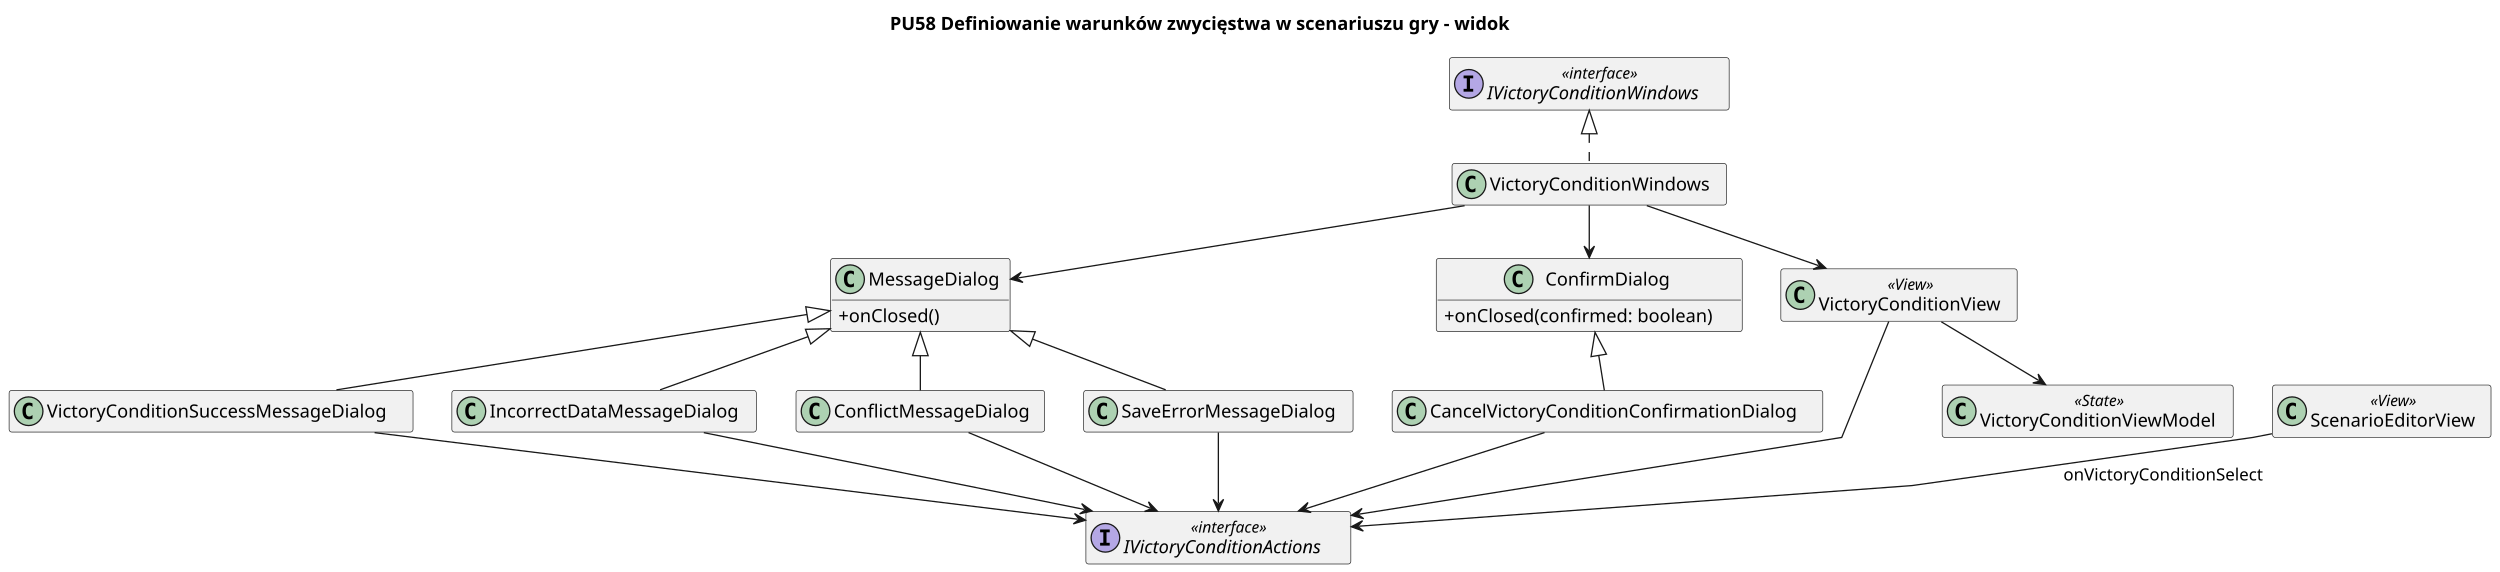
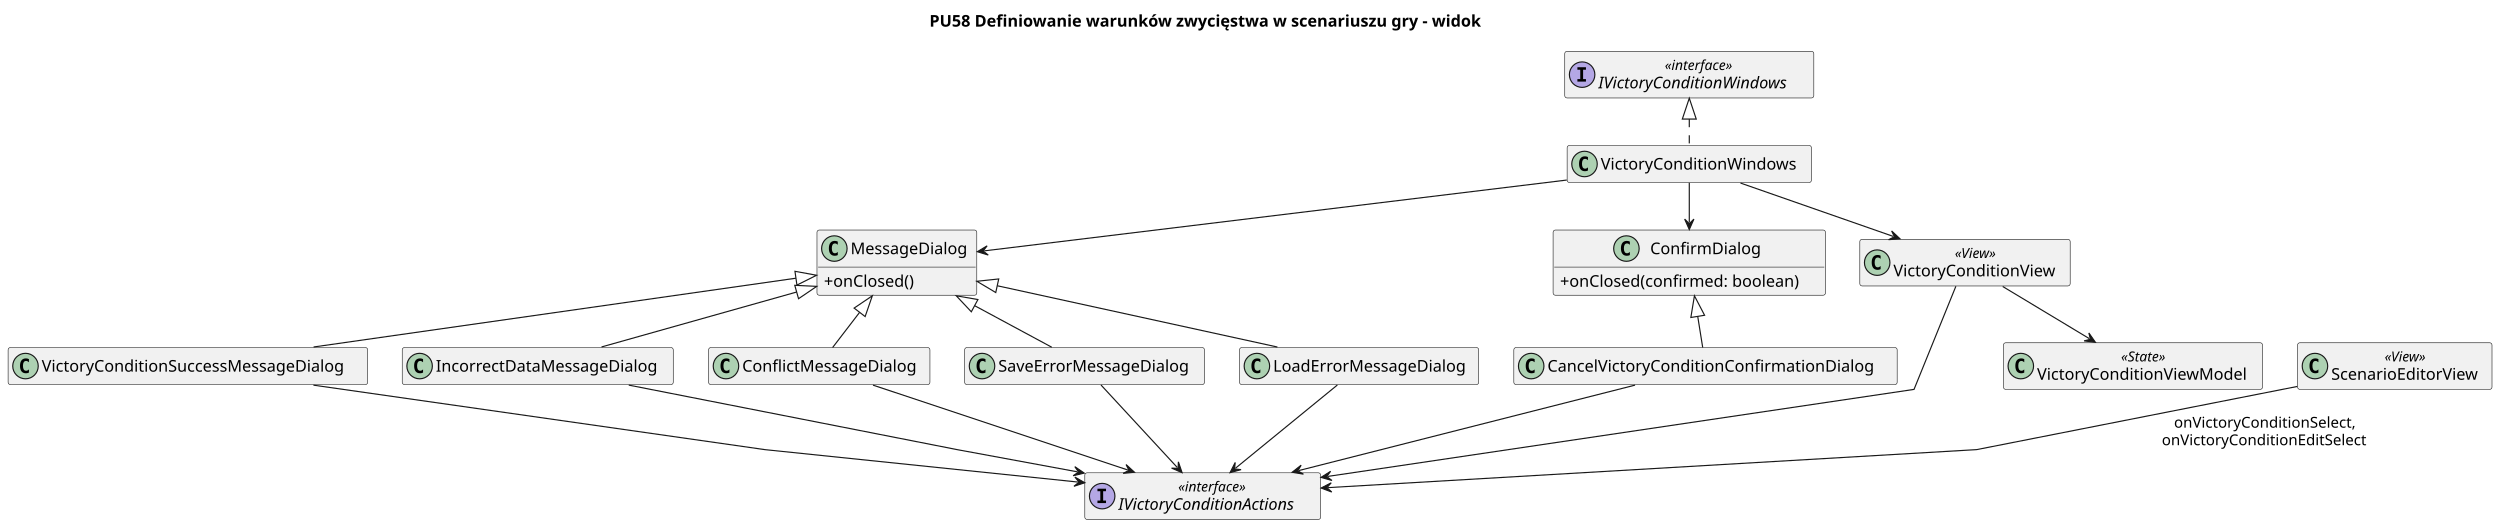
- <svg xmlns="http://www.w3.org/2000/svg" contentStyleType="text/css" data-diagram-type="CLASS" height="439px" preserveAspectRatio="none" style="width:1921px;height:439px;background:#FFFFFF;" version="1.1" viewBox="0 0 1921 439" width="1921px" zoomAndPan="magnify">
+ <svg xmlns="http://www.w3.org/2000/svg" contentStyleType="text/css" data-diagram-type="CLASS" height="454px" preserveAspectRatio="none" style="width:2158px;height:454px;background:#FFFFFF;" version="1.1" viewBox="0 0 2158 454" width="2158px" zoomAndPan="magnify">
  <defs />
  <g>
    <g class="title" data-source-line="13">
-       <text fill="#000000" font-family="sans-serif" font-size="14" font-weight="bold" lengthAdjust="spacing" textLength="539.561" x="683.766" y="22.995">PU58 Definiowanie warunków zwycięstwa w scenariuszu gry - widok</text>
+       <text fill="#000000" font-family="sans-serif" font-size="14" font-weight="bold" lengthAdjust="spacing" textLength="539.561" x="802.266" y="22.995">PU58 Definiowanie warunków zwycięstwa w scenariuszu gry - widok</text>
    </g>
    <g class="entity" data-qualified-name="VictoryConditionView" data-source-line="15" id="ent0002">
-       <rect fill="#F1F1F1" height="40.266" rx="2" ry="2" style="stroke:#181818;stroke-width:0.5;" width="181.598" x="1368.39" y="206.577" />
-       <ellipse cx="1383.39" cy="226.71" fill="#ADD1B2" rx="11" ry="11" style="stroke:#181818;stroke-width:1;" />
-       <path d="M1386.359,232.35 Q1385.781,232.647 1385.14,232.788 Q1384.499,232.944 1383.796,232.944 Q1381.296,232.944 1379.968,231.303 Q1378.656,229.647 1378.656,226.522 Q1378.656,223.397 1379.968,221.741 Q1381.296,220.085 1383.796,220.085 Q1384.499,220.085 1385.14,220.241 Q1385.796,220.397 1386.359,220.694 L1386.359,223.413 Q1385.734,222.835 1385.14,222.569 Q1384.546,222.288 1383.921,222.288 Q1382.578,222.288 1381.89,223.366 Q1381.203,224.428 1381.203,226.522 Q1381.203,228.616 1381.89,229.694 Q1382.578,230.757 1383.921,230.757 Q1384.546,230.757 1385.14,230.491 Q1385.734,230.21 1386.359,229.632 L1386.359,232.35 Z " fill="#000000" />
-       <text fill="#000000" font-family="sans-serif" font-size="12" font-style="italic" lengthAdjust="spacing" textLength="43.553" x="1450.412" y="222.715">«View»</text>
-       <text fill="#000000" font-family="sans-serif" font-size="14" lengthAdjust="spacing" textLength="149.598" x="1397.39" y="238.541">VictoryConditionView</text>
+       <rect fill="#F1F1F1" height="40.266" rx="2" ry="2" style="stroke:#181818;stroke-width:0.5;" width="181.598" x="1605.39" y="206.577" />
+       <ellipse cx="1620.39" cy="226.71" fill="#ADD1B2" rx="11" ry="11" style="stroke:#181818;stroke-width:1;" />
+       <path d="M1623.359,232.35 Q1622.781,232.647 1622.14,232.788 Q1621.499,232.944 1620.796,232.944 Q1618.296,232.944 1616.968,231.303 Q1615.656,229.647 1615.656,226.522 Q1615.656,223.397 1616.968,221.741 Q1618.296,220.085 1620.796,220.085 Q1621.499,220.085 1622.14,220.241 Q1622.796,220.397 1623.359,220.694 L1623.359,223.413 Q1622.734,222.835 1622.14,222.569 Q1621.546,222.288 1620.921,222.288 Q1619.578,222.288 1618.89,223.366 Q1618.203,224.428 1618.203,226.522 Q1618.203,228.616 1618.89,229.694 Q1619.578,230.757 1620.921,230.757 Q1621.546,230.757 1622.14,230.491 Q1622.734,230.21 1623.359,229.632 L1623.359,232.35 Z " fill="#000000" />
+       <text fill="#000000" font-family="sans-serif" font-size="12" font-style="italic" lengthAdjust="spacing" textLength="43.553" x="1687.412" y="222.715">«View»</text>
+       <text fill="#000000" font-family="sans-serif" font-size="14" lengthAdjust="spacing" textLength="149.598" x="1634.39" y="238.541">VictoryConditionView</text>
    </g>
    <g class="entity" data-qualified-name="ConfirmDialog" data-source-line="17" id="ent0003">
-       <rect fill="#F1F1F1" height="56.297" rx="2" ry="2" style="stroke:#181818;stroke-width:0.5;" width="235.105" x="1103.63" y="198.557" />
-       <ellipse cx="1166.924" cy="214.557" fill="#ADD1B2" rx="11" ry="11" style="stroke:#181818;stroke-width:1;" />
-       <path d="M1169.893,220.197 Q1169.315,220.494 1168.674,220.635 Q1168.033,220.791 1167.33,220.791 Q1164.83,220.791 1163.502,219.151 Q1162.19,217.494 1162.19,214.369 Q1162.19,211.244 1163.502,209.588 Q1164.83,207.932 1167.33,207.932 Q1168.033,207.932 1168.674,208.088 Q1169.33,208.244 1169.893,208.541 L1169.893,211.26 Q1169.268,210.682 1168.674,210.416 Q1168.08,210.135 1167.455,210.135 Q1166.111,210.135 1165.424,211.213 Q1164.736,212.276 1164.736,214.369 Q1164.736,216.463 1165.424,217.541 Q1166.111,218.604 1167.455,218.604 Q1168.08,218.604 1168.674,218.338 Q1169.268,218.057 1169.893,217.479 L1169.893,220.197 Z " fill="#000000" />
-       <text fill="#000000" font-family="sans-serif" font-size="14" lengthAdjust="spacing" textLength="100.017" x="1187.424" y="219.404">ConfirmDialog</text>
-       <line style="stroke:#181818;stroke-width:0.5;" x1="1104.63" x2="1337.735" y1="230.557" y2="230.557" />
-       <text fill="#000000" font-family="sans-serif" font-size="14" lengthAdjust="spacing" textLength="223.105" x="1109.63" y="247.552">+onClosed(confirmed: boolean)</text>
+       <rect fill="#F1F1F1" height="56.297" rx="2" ry="2" style="stroke:#181818;stroke-width:0.5;" width="235.105" x="1340.63" y="198.557" />
+       <ellipse cx="1403.924" cy="214.557" fill="#ADD1B2" rx="11" ry="11" style="stroke:#181818;stroke-width:1;" />
+       <path d="M1406.893,220.197 Q1406.315,220.494 1405.674,220.635 Q1405.033,220.791 1404.33,220.791 Q1401.83,220.791 1400.502,219.151 Q1399.19,217.494 1399.19,214.369 Q1399.19,211.244 1400.502,209.588 Q1401.83,207.932 1404.33,207.932 Q1405.033,207.932 1405.674,208.088 Q1406.33,208.244 1406.893,208.541 L1406.893,211.26 Q1406.268,210.682 1405.674,210.416 Q1405.08,210.135 1404.455,210.135 Q1403.111,210.135 1402.424,211.213 Q1401.736,212.276 1401.736,214.369 Q1401.736,216.463 1402.424,217.541 Q1403.111,218.604 1404.455,218.604 Q1405.08,218.604 1405.674,218.338 Q1406.268,218.057 1406.893,217.479 L1406.893,220.197 Z " fill="#000000" />
+       <text fill="#000000" font-family="sans-serif" font-size="14" lengthAdjust="spacing" textLength="100.017" x="1424.424" y="219.404">ConfirmDialog</text>
+       <line style="stroke:#181818;stroke-width:0.5;" x1="1341.63" x2="1574.735" y1="230.557" y2="230.557" />
+       <text fill="#000000" font-family="sans-serif" font-size="14" lengthAdjust="spacing" textLength="223.105" x="1346.63" y="247.552">+onClosed(confirmed: boolean)</text>
    </g>
    <g class="entity" data-qualified-name="MessageDialog" data-source-line="21" id="ent0004">
-       <rect fill="#F1F1F1" height="56.297" rx="2" ry="2" style="stroke:#181818;stroke-width:0.5;" width="137.95" x="638.21" y="198.557" />
-       <ellipse cx="653.21" cy="214.557" fill="#ADD1B2" rx="11" ry="11" style="stroke:#181818;stroke-width:1;" />
-       <path d="M656.179,220.197 Q655.601,220.494 654.96,220.635 Q654.319,220.791 653.616,220.791 Q651.116,220.791 649.788,219.151 Q648.476,217.494 648.476,214.369 Q648.476,211.244 649.788,209.588 Q651.116,207.932 653.616,207.932 Q654.319,207.932 654.96,208.088 Q655.616,208.244 656.179,208.541 L656.179,211.26 Q655.554,210.682 654.96,210.416 Q654.366,210.135 653.741,210.135 Q652.398,210.135 651.71,211.213 Q651.023,212.276 651.023,214.369 Q651.023,216.463 651.71,217.541 Q652.398,218.604 653.741,218.604 Q654.366,218.604 654.96,218.338 Q655.554,218.057 656.179,217.479 L656.179,220.197 Z " fill="#000000" />
-       <text fill="#000000" font-family="sans-serif" font-size="14" lengthAdjust="spacing" textLength="105.95" x="667.21" y="219.404">MessageDialog</text>
-       <line style="stroke:#181818;stroke-width:0.5;" x1="639.21" x2="775.16" y1="230.557" y2="230.557" />
-       <text fill="#000000" font-family="sans-serif" font-size="14" lengthAdjust="spacing" textLength="87.117" x="644.21" y="247.552">+onClosed()</text>
+       <rect fill="#F1F1F1" height="56.297" rx="2" ry="2" style="stroke:#181818;stroke-width:0.5;" width="137.95" x="705.21" y="198.557" />
+       <ellipse cx="720.21" cy="214.557" fill="#ADD1B2" rx="11" ry="11" style="stroke:#181818;stroke-width:1;" />
+       <path d="M723.179,220.197 Q722.601,220.494 721.96,220.635 Q721.319,220.791 720.616,220.791 Q718.116,220.791 716.788,219.151 Q715.476,217.494 715.476,214.369 Q715.476,211.244 716.788,209.588 Q718.116,207.932 720.616,207.932 Q721.319,207.932 721.96,208.088 Q722.616,208.244 723.179,208.541 L723.179,211.26 Q722.554,210.682 721.96,210.416 Q721.366,210.135 720.741,210.135 Q719.398,210.135 718.71,211.213 Q718.023,212.276 718.023,214.369 Q718.023,216.463 718.71,217.541 Q719.398,218.604 720.741,218.604 Q721.366,218.604 721.96,218.338 Q722.554,218.057 723.179,217.479 L723.179,220.197 Z " fill="#000000" />
+       <text fill="#000000" font-family="sans-serif" font-size="14" lengthAdjust="spacing" textLength="105.95" x="734.21" y="219.404">MessageDialog</text>
+       <line style="stroke:#181818;stroke-width:0.5;" x1="706.21" x2="842.16" y1="230.557" y2="230.557" />
+       <text fill="#000000" font-family="sans-serif" font-size="14" lengthAdjust="spacing" textLength="87.117" x="711.21" y="247.552">+onClosed()</text>
    </g>
    <g class="entity" data-qualified-name="CancelVictoryConditionConfirmationDialog" data-source-line="25" id="ent0005">
-       <rect fill="#F1F1F1" height="32" rx="2" ry="2" style="stroke:#181818;stroke-width:0.5;" width="330.908" x="1069.73" y="299.987" />
-       <ellipse cx="1084.73" cy="315.987" fill="#ADD1B2" rx="11" ry="11" style="stroke:#181818;stroke-width:1;" />
-       <path d="M1087.699,321.627 Q1087.121,321.924 1086.48,322.065 Q1085.839,322.221 1085.136,322.221 Q1082.636,322.221 1081.308,320.581 Q1079.996,318.924 1079.996,315.799 Q1079.996,312.674 1081.308,311.018 Q1082.636,309.362 1085.136,309.362 Q1085.839,309.362 1086.48,309.518 Q1087.136,309.674 1087.699,309.971 L1087.699,312.69 Q1087.074,312.112 1086.48,311.846 Q1085.886,311.565 1085.261,311.565 Q1083.918,311.565 1083.23,312.643 Q1082.543,313.706 1082.543,315.799 Q1082.543,317.893 1083.23,318.971 Q1083.918,320.034 1085.261,320.034 Q1085.886,320.034 1086.48,319.768 Q1087.074,319.487 1087.699,318.909 L1087.699,321.627 Z " fill="#000000" />
-       <text fill="#000000" font-family="sans-serif" font-size="14" lengthAdjust="spacing" textLength="298.908" x="1098.73" y="320.834">CancelVictoryConditionConfirmationDialog</text>
+       <rect fill="#F1F1F1" height="32" rx="2" ry="2" style="stroke:#181818;stroke-width:0.5;" width="330.908" x="1306.73" y="299.987" />
+       <ellipse cx="1321.73" cy="315.987" fill="#ADD1B2" rx="11" ry="11" style="stroke:#181818;stroke-width:1;" />
+       <path d="M1324.699,321.627 Q1324.121,321.924 1323.48,322.065 Q1322.839,322.221 1322.136,322.221 Q1319.636,322.221 1318.308,320.581 Q1316.996,318.924 1316.996,315.799 Q1316.996,312.674 1318.308,311.018 Q1319.636,309.362 1322.136,309.362 Q1322.839,309.362 1323.48,309.518 Q1324.136,309.674 1324.699,309.971 L1324.699,312.69 Q1324.074,312.112 1323.48,311.846 Q1322.886,311.565 1322.261,311.565 Q1320.918,311.565 1320.23,312.643 Q1319.543,313.706 1319.543,315.799 Q1319.543,317.893 1320.23,318.971 Q1320.918,320.034 1322.261,320.034 Q1322.886,320.034 1323.48,319.768 Q1324.074,319.487 1324.699,318.909 L1324.699,321.627 Z " fill="#000000" />
+       <text fill="#000000" font-family="sans-serif" font-size="14" lengthAdjust="spacing" textLength="298.908" x="1335.73" y="320.834">CancelVictoryConditionConfirmationDialog</text>
    </g>
    <g class="entity" data-qualified-name="VictoryConditionSuccessMessageDialog" data-source-line="26" id="ent0006">
      <rect fill="#F1F1F1" height="32" rx="2" ry="2" style="stroke:#181818;stroke-width:0.5;" width="310.373" x="7" y="299.987" />
      <ellipse cx="22" cy="315.987" fill="#ADD1B2" rx="11" ry="11" style="stroke:#181818;stroke-width:1;" />
      <path d="M24.969,321.627 Q24.391,321.924 23.75,322.065 Q23.109,322.221 22.406,322.221 Q19.906,322.221 18.578,320.581 Q17.266,318.924 17.266,315.799 Q17.266,312.674 18.578,311.018 Q19.906,309.362 22.406,309.362 Q23.109,309.362 23.75,309.518 Q24.406,309.674 24.969,309.971 L24.969,312.69 Q24.344,312.112 23.75,311.846 Q23.156,311.565 22.531,311.565 Q21.188,311.565 20.5,312.643 Q19.812,313.706 19.812,315.799 Q19.812,317.893 20.5,318.971 Q21.188,320.034 22.531,320.034 Q23.156,320.034 23.75,319.768 Q24.344,319.487 24.969,318.909 L24.969,321.627 Z " fill="#000000" />
      <text fill="#000000" font-family="sans-serif" font-size="14" lengthAdjust="spacing" textLength="278.373" x="36" y="320.834">VictoryConditionSuccessMessageDialog</text>
    </g>
    <g class="entity" data-qualified-name="IncorrectDataMessageDialog" data-source-line="27" id="ent0007">
      <rect fill="#F1F1F1" height="32" rx="2" ry="2" style="stroke:#181818;stroke-width:0.5;" width="233.954" x="347.21" y="299.987" />
      <ellipse cx="362.21" cy="315.987" fill="#ADD1B2" rx="11" ry="11" style="stroke:#181818;stroke-width:1;" />
      <path d="M365.179,321.627 Q364.601,321.924 363.96,322.065 Q363.319,322.221 362.616,322.221 Q360.116,322.221 358.788,320.581 Q357.476,318.924 357.476,315.799 Q357.476,312.674 358.788,311.018 Q360.116,309.362 362.616,309.362 Q363.319,309.362 363.96,309.518 Q364.616,309.674 365.179,309.971 L365.179,312.69 Q364.554,312.112 363.96,311.846 Q363.366,311.565 362.741,311.565 Q361.397,311.565 360.71,312.643 Q360.022,313.706 360.022,315.799 Q360.022,317.893 360.71,318.971 Q361.397,320.034 362.741,320.034 Q363.366,320.034 363.96,319.768 Q364.554,319.487 365.179,318.909 L365.179,321.627 Z " fill="#000000" />
      <text fill="#000000" font-family="sans-serif" font-size="14" lengthAdjust="spacing" textLength="201.954" x="376.21" y="320.834">IncorrectDataMessageDialog</text>
    </g>
    <g class="entity" data-qualified-name="ConflictMessageDialog" data-source-line="28" id="ent0008">
      <rect fill="#F1F1F1" height="32" rx="2" ry="2" style="stroke:#181818;stroke-width:0.5;" width="191.059" x="611.66" y="299.987" />
      <ellipse cx="626.66" cy="315.987" fill="#ADD1B2" rx="11" ry="11" style="stroke:#181818;stroke-width:1;" />
      <path d="M629.629,321.627 Q629.051,321.924 628.41,322.065 Q627.769,322.221 627.066,322.221 Q624.566,322.221 623.238,320.581 Q621.926,318.924 621.926,315.799 Q621.926,312.674 623.238,311.018 Q624.566,309.362 627.066,309.362 Q627.769,309.362 628.41,309.518 Q629.066,309.674 629.629,309.971 L629.629,312.69 Q629.004,312.112 628.41,311.846 Q627.816,311.565 627.191,311.565 Q625.847,311.565 625.16,312.643 Q624.472,313.706 624.472,315.799 Q624.472,317.893 625.16,318.971 Q625.847,320.034 627.191,320.034 Q627.816,320.034 628.41,319.768 Q629.004,319.487 629.629,318.909 L629.629,321.627 Z " fill="#000000" />
      <text fill="#000000" font-family="sans-serif" font-size="14" lengthAdjust="spacing" textLength="159.059" x="640.66" y="320.834">ConflictMessageDialog</text>
    </g>
    <g class="entity" data-qualified-name="SaveErrorMessageDialog" data-source-line="29" id="ent0009">
      <rect fill="#F1F1F1" height="32" rx="2" ry="2" style="stroke:#181818;stroke-width:0.5;" width="206.993" x="832.69" y="299.987" />
      <ellipse cx="847.69" cy="315.987" fill="#ADD1B2" rx="11" ry="11" style="stroke:#181818;stroke-width:1;" />
      <path d="M850.659,321.627 Q850.081,321.924 849.44,322.065 Q848.799,322.221 848.096,322.221 Q845.596,322.221 844.268,320.581 Q842.956,318.924 842.956,315.799 Q842.956,312.674 844.268,311.018 Q845.596,309.362 848.096,309.362 Q848.799,309.362 849.44,309.518 Q850.096,309.674 850.659,309.971 L850.659,312.69 Q850.034,312.112 849.44,311.846 Q848.846,311.565 848.221,311.565 Q846.878,311.565 846.19,312.643 Q845.503,313.706 845.503,315.799 Q845.503,317.893 846.19,318.971 Q846.878,320.034 848.221,320.034 Q848.846,320.034 849.44,319.768 Q850.034,319.487 850.659,318.909 L850.659,321.627 Z " fill="#000000" />
      <text fill="#000000" font-family="sans-serif" font-size="14" lengthAdjust="spacing" textLength="174.993" x="861.69" y="320.834">SaveErrorMessageDialog</text>
    </g>
-     <g class="entity" data-qualified-name="VictoryConditionWindows" data-source-line="37" id="ent0020">
-       <rect fill="#F1F1F1" height="32" rx="2" ry="2" style="stroke:#181818;stroke-width:0.5;" width="210.869" x="1115.75" y="125.557" />
-       <ellipse cx="1130.75" cy="141.557" fill="#ADD1B2" rx="11" ry="11" style="stroke:#181818;stroke-width:1;" />
-       <path d="M1133.719,147.197 Q1133.141,147.494 1132.5,147.635 Q1131.859,147.791 1131.156,147.791 Q1128.656,147.791 1127.328,146.151 Q1126.016,144.494 1126.016,141.369 Q1126.016,138.244 1127.328,136.588 Q1128.656,134.932 1131.156,134.932 Q1131.859,134.932 1132.5,135.088 Q1133.156,135.244 1133.719,135.541 L1133.719,138.26 Q1133.094,137.682 1132.5,137.416 Q1131.906,137.135 1131.281,137.135 Q1129.938,137.135 1129.25,138.213 Q1128.562,139.276 1128.562,141.369 Q1128.562,143.463 1129.25,144.541 Q1129.938,145.604 1131.281,145.604 Q1131.906,145.604 1132.5,145.338 Q1133.094,145.057 1133.719,144.479 L1133.719,147.197 Z " fill="#000000" />
-       <text fill="#000000" font-family="sans-serif" font-size="14" lengthAdjust="spacing" textLength="178.869" x="1144.75" y="146.404">VictoryConditionWindows</text>
+     <g class="entity" data-qualified-name="LoadErrorMessageDialog" data-source-line="30" id="ent0010">
+       <rect fill="#F1F1F1" height="32" rx="2" ry="2" style="stroke:#181818;stroke-width:0.5;" width="206.46" x="1069.96" y="299.987" />
+       <ellipse cx="1084.96" cy="315.987" fill="#ADD1B2" rx="11" ry="11" style="stroke:#181818;stroke-width:1;" />
+       <path d="M1087.929,321.627 Q1087.351,321.924 1086.71,322.065 Q1086.069,322.221 1085.366,322.221 Q1082.866,322.221 1081.538,320.581 Q1080.226,318.924 1080.226,315.799 Q1080.226,312.674 1081.538,311.018 Q1082.866,309.362 1085.366,309.362 Q1086.069,309.362 1086.71,309.518 Q1087.366,309.674 1087.929,309.971 L1087.929,312.69 Q1087.304,312.112 1086.71,311.846 Q1086.116,311.565 1085.491,311.565 Q1084.148,311.565 1083.46,312.643 Q1082.773,313.706 1082.773,315.799 Q1082.773,317.893 1083.46,318.971 Q1084.148,320.034 1085.491,320.034 Q1086.116,320.034 1086.71,319.768 Q1087.304,319.487 1087.929,318.909 L1087.929,321.627 Z " fill="#000000" />
+       <text fill="#000000" font-family="sans-serif" font-size="14" lengthAdjust="spacing" textLength="174.46" x="1098.96" y="320.834">LoadErrorMessageDialog</text>
    </g>
-     <g class="entity" data-qualified-name="IVictoryConditionWindows" data-source-line="38" id="ent0021">
-       <rect fill="#F1F1F1" height="40.266" rx="2" ry="2" style="stroke:#181818;stroke-width:0.5;" width="214.998" x="1113.69" y="44.297" />
-       <ellipse cx="1128.69" cy="64.43" fill="#B4A7E5" rx="11" ry="11" style="stroke:#181818;stroke-width:1;" />
-       <path d="M1124.612,60.195 L1124.612,58.039 L1132.003,58.039 L1132.003,60.195 L1129.534,60.195 L1129.534,68.273 L1132.003,68.273 L1132.003,70.43 L1124.612,70.43 L1124.612,68.273 L1127.081,68.273 L1127.081,60.195 L1124.612,60.195 Z " fill="#000000" />
-       <text fill="#000000" font-family="sans-serif" font-size="12" font-style="italic" lengthAdjust="spacing" textLength="68.332" x="1200.023" y="60.435">«interface»</text>
-       <text fill="#000000" font-family="sans-serif" font-size="14" font-style="italic" lengthAdjust="spacing" textLength="182.998" x="1142.69" y="76.261">IVictoryConditionWindows</text>
+     <g class="entity" data-qualified-name="VictoryConditionWindows" data-source-line="39" id="ent0023">
+       <rect fill="#F1F1F1" height="32" rx="2" ry="2" style="stroke:#181818;stroke-width:0.5;" width="210.869" x="1352.75" y="125.557" />
+       <ellipse cx="1367.75" cy="141.557" fill="#ADD1B2" rx="11" ry="11" style="stroke:#181818;stroke-width:1;" />
+       <path d="M1370.719,147.197 Q1370.141,147.494 1369.5,147.635 Q1368.859,147.791 1368.156,147.791 Q1365.656,147.791 1364.328,146.151 Q1363.016,144.494 1363.016,141.369 Q1363.016,138.244 1364.328,136.588 Q1365.656,134.932 1368.156,134.932 Q1368.859,134.932 1369.5,135.088 Q1370.156,135.244 1370.719,135.541 L1370.719,138.26 Q1370.094,137.682 1369.5,137.416 Q1368.906,137.135 1368.281,137.135 Q1366.938,137.135 1366.25,138.213 Q1365.562,139.276 1365.562,141.369 Q1365.562,143.463 1366.25,144.541 Q1366.938,145.604 1368.281,145.604 Q1368.906,145.604 1369.5,145.338 Q1370.094,145.057 1370.719,144.479 L1370.719,147.197 Z " fill="#000000" />
+       <text fill="#000000" font-family="sans-serif" font-size="14" lengthAdjust="spacing" textLength="178.869" x="1381.75" y="146.404">VictoryConditionWindows</text>
    </g>
-     <g class="entity" data-qualified-name="IVictoryConditionActions" data-source-line="39" id="ent0022">
-       <rect fill="#F1F1F1" height="40.266" rx="2" ry="2" style="stroke:#181818;stroke-width:0.5;" width="203.582" x="834.4" y="393.117" />
-       <ellipse cx="849.4" cy="413.25" fill="#B4A7E5" rx="11" ry="11" style="stroke:#181818;stroke-width:1;" />
-       <path d="M845.322,409.015 L845.322,406.859 L852.712,406.859 L852.712,409.015 L850.244,409.015 L850.244,417.093 L852.712,417.093 L852.712,419.25 L845.322,419.25 L845.322,417.093 L847.791,417.093 L847.791,409.015 L845.322,409.015 Z " fill="#000000" />
-       <text fill="#000000" font-family="sans-serif" font-size="12" font-style="italic" lengthAdjust="spacing" textLength="68.332" x="915.025" y="409.255">«interface»</text>
-       <text fill="#000000" font-family="sans-serif" font-size="14" font-style="italic" lengthAdjust="spacing" textLength="171.582" x="863.4" y="425.081">IVictoryConditionActions</text>
+     <g class="entity" data-qualified-name="IVictoryConditionWindows" data-source-line="40" id="ent0024">
+       <rect fill="#F1F1F1" height="40.266" rx="2" ry="2" style="stroke:#181818;stroke-width:0.5;" width="214.998" x="1350.69" y="44.297" />
+       <ellipse cx="1365.69" cy="64.43" fill="#B4A7E5" rx="11" ry="11" style="stroke:#181818;stroke-width:1;" />
+       <path d="M1361.612,60.195 L1361.612,58.039 L1369.003,58.039 L1369.003,60.195 L1366.534,60.195 L1366.534,68.273 L1369.003,68.273 L1369.003,70.43 L1361.612,70.43 L1361.612,68.273 L1364.081,68.273 L1364.081,60.195 L1361.612,60.195 Z " fill="#000000" />
+       <text fill="#000000" font-family="sans-serif" font-size="12" font-style="italic" lengthAdjust="spacing" textLength="68.332" x="1437.023" y="60.435">«interface»</text>
+       <text fill="#000000" font-family="sans-serif" font-size="14" font-style="italic" lengthAdjust="spacing" textLength="182.998" x="1379.69" y="76.261">IVictoryConditionWindows</text>
    </g>
-     <g class="entity" data-qualified-name="VictoryConditionViewModel" data-source-line="40" id="ent0023">
-       <rect fill="#F1F1F1" height="40.266" rx="2" ry="2" style="stroke:#181818;stroke-width:0.5;" width="223.632" x="1492.37" y="295.857" />
-       <ellipse cx="1507.37" cy="315.99" fill="#ADD1B2" rx="11" ry="11" style="stroke:#181818;stroke-width:1;" />
-       <path d="M1510.339,321.63 Q1509.761,321.927 1509.12,322.068 Q1508.479,322.224 1507.776,322.224 Q1505.276,322.224 1503.948,320.583 Q1502.636,318.927 1502.636,315.802 Q1502.636,312.677 1503.948,311.021 Q1505.276,309.365 1507.776,309.365 Q1508.479,309.365 1509.12,309.521 Q1509.776,309.677 1510.339,309.974 L1510.339,312.693 Q1509.714,312.115 1509.12,311.849 Q1508.526,311.568 1507.901,311.568 Q1506.557,311.568 1505.87,312.646 Q1505.182,313.708 1505.182,315.802 Q1505.182,317.896 1505.87,318.974 Q1506.557,320.037 1507.901,320.037 Q1508.526,320.037 1509.12,319.771 Q1509.714,319.49 1510.339,318.912 L1510.339,321.63 Z " fill="#000000" />
-       <text fill="#000000" font-family="sans-serif" font-size="12" font-style="italic" lengthAdjust="spacing" textLength="46.576" x="1593.898" y="311.995">«State»</text>
-       <text fill="#000000" font-family="sans-serif" font-size="14" lengthAdjust="spacing" textLength="191.632" x="1521.37" y="327.821">VictoryConditionViewModel</text>
+     <g class="entity" data-qualified-name="IVictoryConditionActions" data-source-line="41" id="ent0025">
+       <rect fill="#F1F1F1" height="40.266" rx="2" ry="2" style="stroke:#181818;stroke-width:0.5;" width="203.582" x="936.4" y="408.117" />
+       <ellipse cx="951.4" cy="428.25" fill="#B4A7E5" rx="11" ry="11" style="stroke:#181818;stroke-width:1;" />
+       <path d="M947.322,424.015 L947.322,421.859 L954.712,421.859 L954.712,424.015 L952.244,424.015 L952.244,432.093 L954.712,432.093 L954.712,434.25 L947.322,434.25 L947.322,432.093 L949.791,432.093 L949.791,424.015 L947.322,424.015 Z " fill="#000000" />
+       <text fill="#000000" font-family="sans-serif" font-size="12" font-style="italic" lengthAdjust="spacing" textLength="68.332" x="1017.025" y="424.255">«interface»</text>
+       <text fill="#000000" font-family="sans-serif" font-size="14" font-style="italic" lengthAdjust="spacing" textLength="171.582" x="965.4" y="440.081">IVictoryConditionActions</text>
    </g>
-     <g class="entity" data-qualified-name="ScenarioEditorView" data-source-line="41" id="ent0024">
-       <rect fill="#F1F1F1" height="40.266" rx="2" ry="2" style="stroke:#181818;stroke-width:0.5;" width="167.823" x="1746.27" y="295.857" />
-       <ellipse cx="1761.27" cy="315.99" fill="#ADD1B2" rx="11" ry="11" style="stroke:#181818;stroke-width:1;" />
-       <path d="M1764.239,321.63 Q1763.661,321.927 1763.02,322.068 Q1762.379,322.224 1761.676,322.224 Q1759.176,322.224 1757.848,320.583 Q1756.536,318.927 1756.536,315.802 Q1756.536,312.677 1757.848,311.021 Q1759.176,309.365 1761.676,309.365 Q1762.379,309.365 1763.02,309.521 Q1763.676,309.677 1764.239,309.974 L1764.239,312.693 Q1763.614,312.115 1763.02,311.849 Q1762.426,311.568 1761.801,311.568 Q1760.457,311.568 1759.77,312.646 Q1759.082,313.708 1759.082,315.802 Q1759.082,317.896 1759.77,318.974 Q1760.457,320.037 1761.801,320.037 Q1762.426,320.037 1763.02,319.771 Q1763.614,319.49 1764.239,318.912 L1764.239,321.63 Z " fill="#000000" />
-       <text fill="#000000" font-family="sans-serif" font-size="12" font-style="italic" lengthAdjust="spacing" textLength="43.553" x="1821.405" y="311.995">«View»</text>
-       <text fill="#000000" font-family="sans-serif" font-size="14" lengthAdjust="spacing" textLength="135.823" x="1775.27" y="327.821">ScenarioEditorView</text>
+     <g class="entity" data-qualified-name="VictoryConditionViewModel" data-source-line="42" id="ent0026">
+       <rect fill="#F1F1F1" height="40.266" rx="2" ry="2" style="stroke:#181818;stroke-width:0.5;" width="223.632" x="1729.37" y="295.857" />
+       <ellipse cx="1744.37" cy="315.99" fill="#ADD1B2" rx="11" ry="11" style="stroke:#181818;stroke-width:1;" />
+       <path d="M1747.339,321.63 Q1746.761,321.927 1746.12,322.068 Q1745.479,322.224 1744.776,322.224 Q1742.276,322.224 1740.948,320.583 Q1739.636,318.927 1739.636,315.802 Q1739.636,312.677 1740.948,311.021 Q1742.276,309.365 1744.776,309.365 Q1745.479,309.365 1746.12,309.521 Q1746.776,309.677 1747.339,309.974 L1747.339,312.693 Q1746.714,312.115 1746.12,311.849 Q1745.526,311.568 1744.901,311.568 Q1743.557,311.568 1742.87,312.646 Q1742.182,313.708 1742.182,315.802 Q1742.182,317.896 1742.87,318.974 Q1743.557,320.037 1744.901,320.037 Q1745.526,320.037 1746.12,319.771 Q1746.714,319.49 1747.339,318.912 L1747.339,321.63 Z " fill="#000000" />
+       <text fill="#000000" font-family="sans-serif" font-size="12" font-style="italic" lengthAdjust="spacing" textLength="46.576" x="1830.898" y="311.995">«State»</text>
+       <text fill="#000000" font-family="sans-serif" font-size="14" lengthAdjust="spacing" textLength="191.632" x="1758.37" y="327.821">VictoryConditionViewModel</text>
    </g>
-     <g class="link" data-entity-1="ent0003" data-entity-2="ent0005" data-link-type="extension" data-source-line="31" id="lnk11">
-       <path codeLine="31" d="M1228.47,273.1 C1230.84,287.88 1230.82,287.737 1232.78,299.987" fill="none" id="ConfirmDialog-backto-CancelVictoryConditionConfirmationDialog" style="stroke:#181818;stroke-width:1;" />
-       <polygon fill="none" points="1225.62,255.327,1222.546,274.05,1234.394,272.15,1225.62,255.327" style="stroke:#181818;stroke-width:1;" />
+     <g class="entity" data-qualified-name="ScenarioEditorView" data-source-line="43" id="ent0027">
+       <rect fill="#F1F1F1" height="40.266" rx="2" ry="2" style="stroke:#181818;stroke-width:0.5;" width="167.823" x="1983.27" y="295.857" />
+       <ellipse cx="1998.27" cy="315.99" fill="#ADD1B2" rx="11" ry="11" style="stroke:#181818;stroke-width:1;" />
+       <path d="M2001.239,321.63 Q2000.661,321.927 2000.02,322.068 Q1999.379,322.224 1998.676,322.224 Q1996.176,322.224 1994.848,320.583 Q1993.536,318.927 1993.536,315.802 Q1993.536,312.677 1994.848,311.021 Q1996.176,309.365 1998.676,309.365 Q1999.379,309.365 2000.02,309.521 Q2000.676,309.677 2001.239,309.974 L2001.239,312.693 Q2000.614,312.115 2000.02,311.849 Q1999.426,311.568 1998.801,311.568 Q1997.457,311.568 1996.77,312.646 Q1996.082,313.708 1996.082,315.802 Q1996.082,317.896 1996.77,318.974 Q1997.457,320.037 1998.801,320.037 Q1999.426,320.037 2000.02,319.771 Q2000.614,319.49 2001.239,318.912 L2001.239,321.63 Z " fill="#000000" />
+       <text fill="#000000" font-family="sans-serif" font-size="12" font-style="italic" lengthAdjust="spacing" textLength="43.553" x="2058.405" y="311.995">«View»</text>
+       <text fill="#000000" font-family="sans-serif" font-size="14" lengthAdjust="spacing" textLength="135.823" x="2012.27" y="327.821">ScenarioEditorView</text>
    </g>
-     <g class="link" data-entity-1="ent0004" data-entity-2="ent0006" data-link-type="extension" data-source-line="32" id="lnk13">
-       <path codeLine="32" d="M620.116,241.652 C523.926,257.052 367.31,282.137 258.51,299.567" fill="none" id="MessageDialog-backto-VictoryConditionSuccessMessageDialog" style="stroke:#181818;stroke-width:1;" />
-       <polygon fill="none" points="637.89,238.807,619.168,235.728,621.065,247.577,637.89,238.807" style="stroke:#181818;stroke-width:1;" />
+     <g class="link" data-entity-1="ent0003" data-entity-2="ent0005" data-link-type="extension" data-source-line="32" id="lnk12">
+       <path codeLine="32" d="M1465.47,273.1 C1467.84,287.88 1467.82,287.737 1469.78,299.987" fill="none" id="ConfirmDialog-backto-CancelVictoryConditionConfirmationDialog" style="stroke:#181818;stroke-width:1;" />
+       <polygon fill="none" points="1462.62,255.327,1459.546,274.05,1471.394,272.15,1462.62,255.327" style="stroke:#181818;stroke-width:1;" />
    </g>
-     <g class="link" data-entity-1="ent0004" data-entity-2="ent0007" data-link-type="extension" data-source-line="33" id="lnk15">
-       <path codeLine="33" d="M620.94,258.682 C578.85,273.802 543.39,286.537 507.22,299.537" fill="none" id="MessageDialog-backto-IncorrectDataMessageDialog" style="stroke:#181818;stroke-width:1;" />
-       <polygon fill="none" points="637.88,252.597,618.911,253.036,622.968,264.329,637.88,252.597" style="stroke:#181818;stroke-width:1;" />
+     <g class="link" data-entity-1="ent0004" data-entity-2="ent0006" data-link-type="extension" data-source-line="33" id="lnk14">
+       <path codeLine="33" d="M687.06,240.137 C581.2,255.227 396.17,281.617 270.69,299.517" fill="none" id="MessageDialog-backto-VictoryConditionSuccessMessageDialog" style="stroke:#181818;stroke-width:1;" />
+       <polygon fill="none" points="704.88,237.597,686.213,234.197,687.907,246.077,704.88,237.597" style="stroke:#181818;stroke-width:1;" />
    </g>
-     <g class="link" data-entity-1="ent0004" data-entity-2="ent0008" data-link-type="extension" data-source-line="34" id="lnk17">
-       <path codeLine="34" d="M707.19,273.327 C707.19,288.107 707.19,287.737 707.19,299.987" fill="none" id="MessageDialog-backto-ConflictMessageDialog" style="stroke:#181818;stroke-width:1;" />
-       <polygon fill="none" points="707.19,255.327,701.19,273.327,713.19,273.327,707.19,255.327" style="stroke:#181818;stroke-width:1;" />
+     <g class="link" data-entity-1="ent0004" data-entity-2="ent0007" data-link-type="extension" data-source-line="34" id="lnk16">
+       <path codeLine="34" d="M687.674,252.066 C631.644,267.846 571.09,284.887 519.24,299.487" fill="none" id="MessageDialog-backto-IncorrectDataMessageDialog" style="stroke:#181818;stroke-width:1;" />
+       <polygon fill="none" points="705,247.187,686.048,246.291,689.301,257.842,705,247.187" style="stroke:#181818;stroke-width:1;" />
    </g>
-     <g class="link" data-entity-1="ent0004" data-entity-2="ent0009" data-link-type="extension" data-source-line="35" id="lnk19">
-       <path codeLine="35" d="M793.338,260.542 C832.298,275.402 862.76,287.007 895.72,299.567" fill="none" id="MessageDialog-backto-SaveErrorMessageDialog" style="stroke:#181818;stroke-width:1;" />
-       <polygon fill="none" points="776.52,254.127,791.2,266.148,795.476,254.936,776.52,254.127" style="stroke:#181818;stroke-width:1;" />
+     <g class="link" data-entity-1="ent0004" data-entity-2="ent0008" data-link-type="extension" data-source-line="35" id="lnk18">
+       <path codeLine="35" d="M742.027,269.603 C730.677,284.383 728.1,287.737 718.7,299.987" fill="none" id="MessageDialog-backto-ConflictMessageDialog" style="stroke:#181818;stroke-width:1;" />
+       <polygon fill="none" points="752.99,255.327,737.268,265.949,746.786,273.257,752.99,255.327" style="stroke:#181818;stroke-width:1;" />
    </g>
-     <g class="link" data-entity-1="ent0021" data-entity-2="ent0020" data-link-type="extension" data-source-line="43" id="lnk26">
-       <path codeLine="43" d="M1221.19,102.777 C1221.19,115.297 1221.19,113.377 1221.19,125.057" fill="none" id="IVictoryConditionWindows-backto-VictoryConditionWindows" style="stroke:#181818;stroke-width:1;stroke-dasharray:7,7;" />
-       <polygon fill="none" points="1221.19,84.777,1215.19,102.777,1227.19,102.777,1221.19,84.777" style="stroke:#181818;stroke-width:1;" />
+     <g class="link" data-entity-1="ent0004" data-entity-2="ent0009" data-link-type="extension" data-source-line="36" id="lnk20">
+       <path codeLine="36" d="M841.288,263.861 C868.548,278.541 885.17,287.497 907.88,299.737" fill="none" id="MessageDialog-backto-SaveErrorMessageDialog" style="stroke:#181818;stroke-width:1;" />
+       <polygon fill="none" points="825.44,255.327,838.443,269.144,844.133,258.579,825.44,255.327" style="stroke:#181818;stroke-width:1;" />
    </g>
-     <g class="link" data-entity-1="ent0020" data-entity-2="ent0002" data-link-type="dependency" data-source-line="44" id="lnk27">
-       <path codeLine="44" d="M1265.39,158.007 C1304.24,171.577 1355.316,189.418 1397.366,204.108" fill="none" id="VictoryConditionWindows-to-VictoryConditionView" style="stroke:#181818;stroke-width:1;" />
-       <polygon fill="#181818" points="1403.03,206.087,1395.853,199.343,1398.31,204.438,1393.214,206.895,1403.03,206.087" style="stroke:#181818;stroke-width:1;" />
+     <g class="link" data-entity-1="ent0004" data-entity-2="ent0010" data-link-type="extension" data-source-line="37" id="lnk22">
+       <path codeLine="37" d="M860.814,246.655 C933.414,262.545 1029.48,283.557 1102.64,299.557" fill="none" id="MessageDialog-backto-LoadErrorMessageDialog" style="stroke:#181818;stroke-width:1;" />
+       <polygon fill="none" points="843.23,242.807,859.531,252.517,862.097,240.794,843.23,242.807" style="stroke:#181818;stroke-width:1;" />
    </g>
-     <g class="link" data-entity-1="ent0020" data-entity-2="ent0003" data-link-type="dependency" data-source-line="45" id="lnk28">
-       <path codeLine="45" d="M1221.19,157.807 C1221.19,169.057 1221.19,178.687 1221.19,192.107" fill="none" id="VictoryConditionWindows-to-ConfirmDialog" style="stroke:#181818;stroke-width:1;" />
-       <polygon fill="#181818" points="1221.19,198.107,1225.19,189.107,1221.19,193.107,1217.19,189.107,1221.19,198.107" style="stroke:#181818;stroke-width:1;" />
+     <g class="link" data-entity-1="ent0024" data-entity-2="ent0023" data-link-type="extension" data-source-line="45" id="lnk29">
+       <path codeLine="45" d="M1458.19,102.777 C1458.19,115.297 1458.19,113.377 1458.19,125.057" fill="none" id="IVictoryConditionWindows-backto-VictoryConditionWindows" style="stroke:#181818;stroke-width:1;stroke-dasharray:7,7;" />
+       <polygon fill="none" points="1458.19,84.777,1452.19,102.777,1464.19,102.777,1458.19,84.777" style="stroke:#181818;stroke-width:1;" />
    </g>
-     <g class="link" data-entity-1="ent0020" data-entity-2="ent0004" data-link-type="dependency" data-source-line="46" id="lnk29">
-       <path codeLine="46" d="M1125.41,158.057 C1024.05,174.447 872.473,198.969 782.463,213.529" fill="none" id="VictoryConditionWindows-to-MessageDialog" style="stroke:#181818;stroke-width:1;" />
-       <polygon fill="#181818" points="776.54,214.487,786.063,216.998,781.476,213.689,784.786,209.101,776.54,214.487" style="stroke:#181818;stroke-width:1;" />
+     <g class="link" data-entity-1="ent0023" data-entity-2="ent0002" data-link-type="dependency" data-source-line="46" id="lnk30">
+       <path codeLine="46" d="M1502.39,158.007 C1541.24,171.577 1592.316,189.418 1634.366,204.108" fill="none" id="VictoryConditionWindows-to-VictoryConditionView" style="stroke:#181818;stroke-width:1;" />
+       <polygon fill="#181818" points="1640.03,206.087,1632.853,199.343,1635.31,204.438,1630.214,206.895,1640.03,206.087" style="stroke:#181818;stroke-width:1;" />
    </g>
-     <g class="link" data-entity-1="ent0024" data-entity-2="ent0022" data-link-type="dependency" data-source-line="48" id="lnk30">
-       <path codeLine="48" d="M1745.79,333.297 C1736.99,334.997 1731.19,336.117 1731.19,336.117 C1731.19,336.117 1469.19,373.117 1469.19,373.117 C1469.19,373.117 1199.074,392.958 1044.304,404.318" fill="none" id="ScenarioEditorView-to-IVictoryConditionActions" style="stroke:#181818;stroke-width:1;" />
-       <polygon fill="#181818" points="1038.32,404.757,1047.589,408.087,1043.307,404.391,1047.003,400.109,1038.32,404.757" style="stroke:#181818;stroke-width:1;" />
-       <text fill="#000000" font-family="sans-serif" font-size="13" lengthAdjust="spacing" textLength="164.074" x="1585.5" y="369.184">onVictoryConditionSelect</text>
+     <g class="link" data-entity-1="ent0023" data-entity-2="ent0003" data-link-type="dependency" data-source-line="47" id="lnk31">
+       <path codeLine="47" d="M1458.19,157.807 C1458.19,169.057 1458.19,178.687 1458.19,192.107" fill="none" id="VictoryConditionWindows-to-ConfirmDialog" style="stroke:#181818;stroke-width:1;" />
+       <polygon fill="#181818" points="1458.19,198.107,1462.19,189.107,1458.19,193.107,1454.19,189.107,1458.19,198.107" style="stroke:#181818;stroke-width:1;" />
    </g>
-     <g class="link" data-entity-1="ent0002" data-entity-2="ent0022" data-link-type="dependency" data-source-line="49" id="lnk31">
-       <path codeLine="49" d="M1451.32,247.087 C1438.66,278.277 1415.19,336.117 1415.19,336.117 C1415.19,336.117 1184.956,372.715 1044.286,395.075" fill="none" id="VictoryConditionView-to-IVictoryConditionActions" style="stroke:#181818;stroke-width:1;" />
-       <polygon fill="#181818" points="1038.36,396.017,1047.876,398.554,1043.298,395.232,1046.62,390.654,1038.36,396.017" style="stroke:#181818;stroke-width:1;" />
+     <g class="link" data-entity-1="ent0023" data-entity-2="ent0004" data-link-type="dependency" data-source-line="48" id="lnk32">
+       <path codeLine="48" d="M1352.44,155.417 C1210.88,172.627 969.676,201.943 849.586,216.543" fill="none" id="VictoryConditionWindows-to-MessageDialog" style="stroke:#181818;stroke-width:1;" />
+       <polygon fill="#181818" points="843.63,217.267,853.047,220.151,848.593,216.663,852.082,212.21,843.63,217.267" style="stroke:#181818;stroke-width:1;" />
    </g>
-     <g class="link" data-entity-1="ent0002" data-entity-2="ent0023" data-link-type="dependency" data-source-line="50" id="lnk32">
-       <path codeLine="50" d="M1491.73,247.297 C1515.61,261.667 1542.76,278.012 1566.61,292.372" fill="none" id="VictoryConditionView-to-VictoryConditionViewModel" style="stroke:#181818;stroke-width:1;" />
-       <polygon fill="#181818" points="1571.75,295.467,1566.103,287.398,1567.466,292.888,1561.976,294.251,1571.75,295.467" style="stroke:#181818;stroke-width:1;" />
+     <g class="link" data-entity-1="ent0027" data-entity-2="ent0025" data-link-type="dependency" data-source-line="50" id="lnk33">
+       <path codeLine="50" d="M1983,333.577 C1876.33,354.597 1706.19,388.117 1706.19,388.117 C1706.19,388.117 1333.49,409.956 1146.36,420.916" fill="none" id="ScenarioEditorView-to-IVictoryConditionActions" style="stroke:#181818;stroke-width:1;" />
+       <polygon fill="#181818" points="1140.37,421.267,1149.589,424.734,1145.361,420.974,1149.121,416.748,1140.37,421.267" style="stroke:#181818;stroke-width:1;" />
+       <text fill="#000000" font-family="sans-serif" font-size="13" lengthAdjust="spacing" textLength="168.207" x="1876.591" y="369.184">onVictoryConditionSelect,</text>
+       <text fill="#000000" font-family="sans-serif" font-size="13" lengthAdjust="spacing" textLength="189.249" x="1866.07" y="384.317">onVictoryConditionEditSelect</text>
    </g>
-     <g class="link" data-entity-1="ent0005" data-entity-2="ent0022" data-link-type="dependency" data-source-line="51" id="lnk33">
-       <path codeLine="51" d="M1186.81,332.397 C1135.33,348.807 1059.437,372.985 1003.417,390.835" fill="none" id="CancelVictoryConditionConfirmationDialog-to-IVictoryConditionActions" style="stroke:#181818;stroke-width:1;" />
-       <polygon fill="#181818" points="997.7,392.657,1007.49,393.736,1002.464,391.139,1005.061,386.113,997.7,392.657" style="stroke:#181818;stroke-width:1;" />
+     <g class="link" data-entity-1="ent0002" data-entity-2="ent0025" data-link-type="dependency" data-source-line="51" id="lnk34">
+       <path codeLine="51" d="M1688.32,247.087 C1675.66,278.277 1652.19,336.117 1652.19,336.117 C1652.19,336.117 1320.795,385.306 1146.205,411.226" fill="none" id="VictoryConditionView-to-IVictoryConditionActions" style="stroke:#181818;stroke-width:1;" />
+       <polygon fill="#181818" points="1140.27,412.107,1149.76,414.742,1145.216,411.373,1148.585,406.829,1140.27,412.107" style="stroke:#181818;stroke-width:1;" />
    </g>
-     <g class="link" data-entity-1="ent0006" data-entity-2="ent0022" data-link-type="dependency" data-source-line="52" id="lnk34">
-       <path codeLine="52" d="M287.83,332.457 C440.03,351.187 687.495,381.644 828.195,398.964" fill="none" id="VictoryConditionSuccessMessageDialog-to-IVictoryConditionActions" style="stroke:#181818;stroke-width:1;" />
-       <polygon fill="#181818" points="834.15,399.697,825.706,394.627,829.188,399.086,824.729,402.567,834.15,399.697" style="stroke:#181818;stroke-width:1;" />
+     <g class="link" data-entity-1="ent0002" data-entity-2="ent0026" data-link-type="dependency" data-source-line="52" id="lnk35">
+       <path codeLine="52" d="M1728.73,247.297 C1752.61,261.667 1779.76,278.012 1803.61,292.372" fill="none" id="VictoryConditionView-to-VictoryConditionViewModel" style="stroke:#181818;stroke-width:1;" />
+       <polygon fill="#181818" points="1808.75,295.467,1803.103,287.398,1804.466,292.888,1798.976,294.251,1808.75,295.467" style="stroke:#181818;stroke-width:1;" />
    </g>
-     <g class="link" data-entity-1="ent0007" data-entity-2="ent0022" data-link-type="dependency" data-source-line="53" id="lnk35">
-       <path codeLine="53" d="M540.81,332.457 C622.13,348.867 744.969,373.66 833.309,391.49" fill="none" id="IncorrectDataMessageDialog-to-IVictoryConditionActions" style="stroke:#181818;stroke-width:1;" />
-       <polygon fill="#181818" points="839.19,392.677,831.159,386.975,834.289,391.688,829.577,394.817,839.19,392.677" style="stroke:#181818;stroke-width:1;" />
+     <g class="link" data-entity-1="ent0005" data-entity-2="ent0025" data-link-type="dependency" data-source-line="53" id="lnk36">
+       <path codeLine="53" d="M1411.38,332.437 C1333.93,352.117 1205.825,384.659 1121.225,406.159" fill="none" id="CancelVictoryConditionConfirmationDialog-to-IVictoryConditionActions" style="stroke:#181818;stroke-width:1;" />
+       <polygon fill="#181818" points="1115.41,407.637,1125.118,409.297,1120.256,406.405,1123.148,401.543,1115.41,407.637" style="stroke:#181818;stroke-width:1;" />
    </g>
-     <g class="link" data-entity-1="ent0008" data-entity-2="ent0022" data-link-type="dependency" data-source-line="54" id="lnk36">
-       <path codeLine="54" d="M744.23,332.397 C783.73,348.827 840.83,372.582 883.74,390.432" fill="none" id="ConflictMessageDialog-to-IVictoryConditionActions" style="stroke:#181818;stroke-width:1;" />
-       <polygon fill="#181818" points="889.28,392.737,882.507,385.587,884.663,390.817,879.434,392.973,889.28,392.737" style="stroke:#181818;stroke-width:1;" />
+     <g class="link" data-entity-1="ent0006" data-entity-2="ent0025" data-link-type="dependency" data-source-line="54" id="lnk37">
+       <path codeLine="54" d="M270.55,332.467 C417.05,353.397 660.19,388.117 660.19,388.117 C660.19,388.117 818.462,404.509 930.422,416.099" fill="none" id="VictoryConditionSuccessMessageDialog-to-IVictoryConditionActions" style="stroke:#181818;stroke-width:1;" />
+       <polygon fill="#181818" points="936.39,416.717,927.85,411.811,931.417,416.202,927.026,419.769,936.39,416.717" style="stroke:#181818;stroke-width:1;" />
    </g>
-     <g class="link" data-entity-1="ent0009" data-entity-2="ent0022" data-link-type="dependency" data-source-line="55" id="lnk37">
-       <path codeLine="55" d="M936.19,332.297 C936.19,348.707 936.19,368.807 936.19,386.697" fill="none" id="SaveErrorMessageDialog-to-IVictoryConditionActions" style="stroke:#181818;stroke-width:1;" />
-       <polygon fill="#181818" points="936.19,392.697,940.19,383.697,936.19,387.697,932.19,383.697,936.19,392.697" style="stroke:#181818;stroke-width:1;" />
+     <g class="link" data-entity-1="ent0007" data-entity-2="ent0025" data-link-type="dependency" data-source-line="55" id="lnk38">
+       <path codeLine="55" d="M542.74,332.427 C649.2,353.347 826.19,388.117 826.19,388.117 C826.19,388.117 875.8,397.277 930.01,407.287" fill="none" id="IncorrectDataMessageDialog-to-IVictoryConditionActions" style="stroke:#181818;stroke-width:1;" />
+       <polygon fill="#181818" points="935.91,408.377,927.786,402.809,930.993,407.469,926.333,410.676,935.91,408.377" style="stroke:#181818;stroke-width:1;" />
+     </g>
+     <g class="link" data-entity-1="ent0008" data-entity-2="ent0025" data-link-type="dependency" data-source-line="56" id="lnk39">
+       <path codeLine="56" d="M753.56,332.437 C812.63,352.117 909.078,384.24 973.598,405.74" fill="none" id="ConflictMessageDialog-to-IVictoryConditionActions" style="stroke:#181818;stroke-width:1;" />
+       <polygon fill="#181818" points="979.29,407.637,972.016,400.997,974.546,406.056,969.487,408.587,979.29,407.637" style="stroke:#181818;stroke-width:1;" />
+     </g>
+     <g class="link" data-entity-1="ent0009" data-entity-2="ent0025" data-link-type="dependency" data-source-line="57" id="lnk40">
+       <path codeLine="57" d="M950.37,332.317 C968.65,352.087 996.375,382.063 1016.275,403.573" fill="none" id="SaveErrorMessageDialog-to-IVictoryConditionActions" style="stroke:#181818;stroke-width:1;" />
+       <polygon fill="#181818" points="1020.35,407.977,1017.174,398.654,1016.955,404.307,1011.302,404.087,1020.35,407.977" style="stroke:#181818;stroke-width:1;" />
+     </g>
+     <g class="link" data-entity-1="ent0010" data-entity-2="ent0025" data-link-type="dependency" data-source-line="58" id="lnk41">
+       <path codeLine="58" d="M1154.42,332.317 C1130.22,352.087 1092.777,382.672 1066.437,404.182" fill="none" id="LoadErrorMessageDialog-to-IVictoryConditionActions" style="stroke:#181818;stroke-width:1;" />
+       <polygon fill="#181818" points="1061.79,407.977,1071.291,405.382,1065.663,404.814,1066.231,399.186,1061.79,407.977" style="stroke:#181818;stroke-width:1;" />
    </g>
  </g>
</svg>
